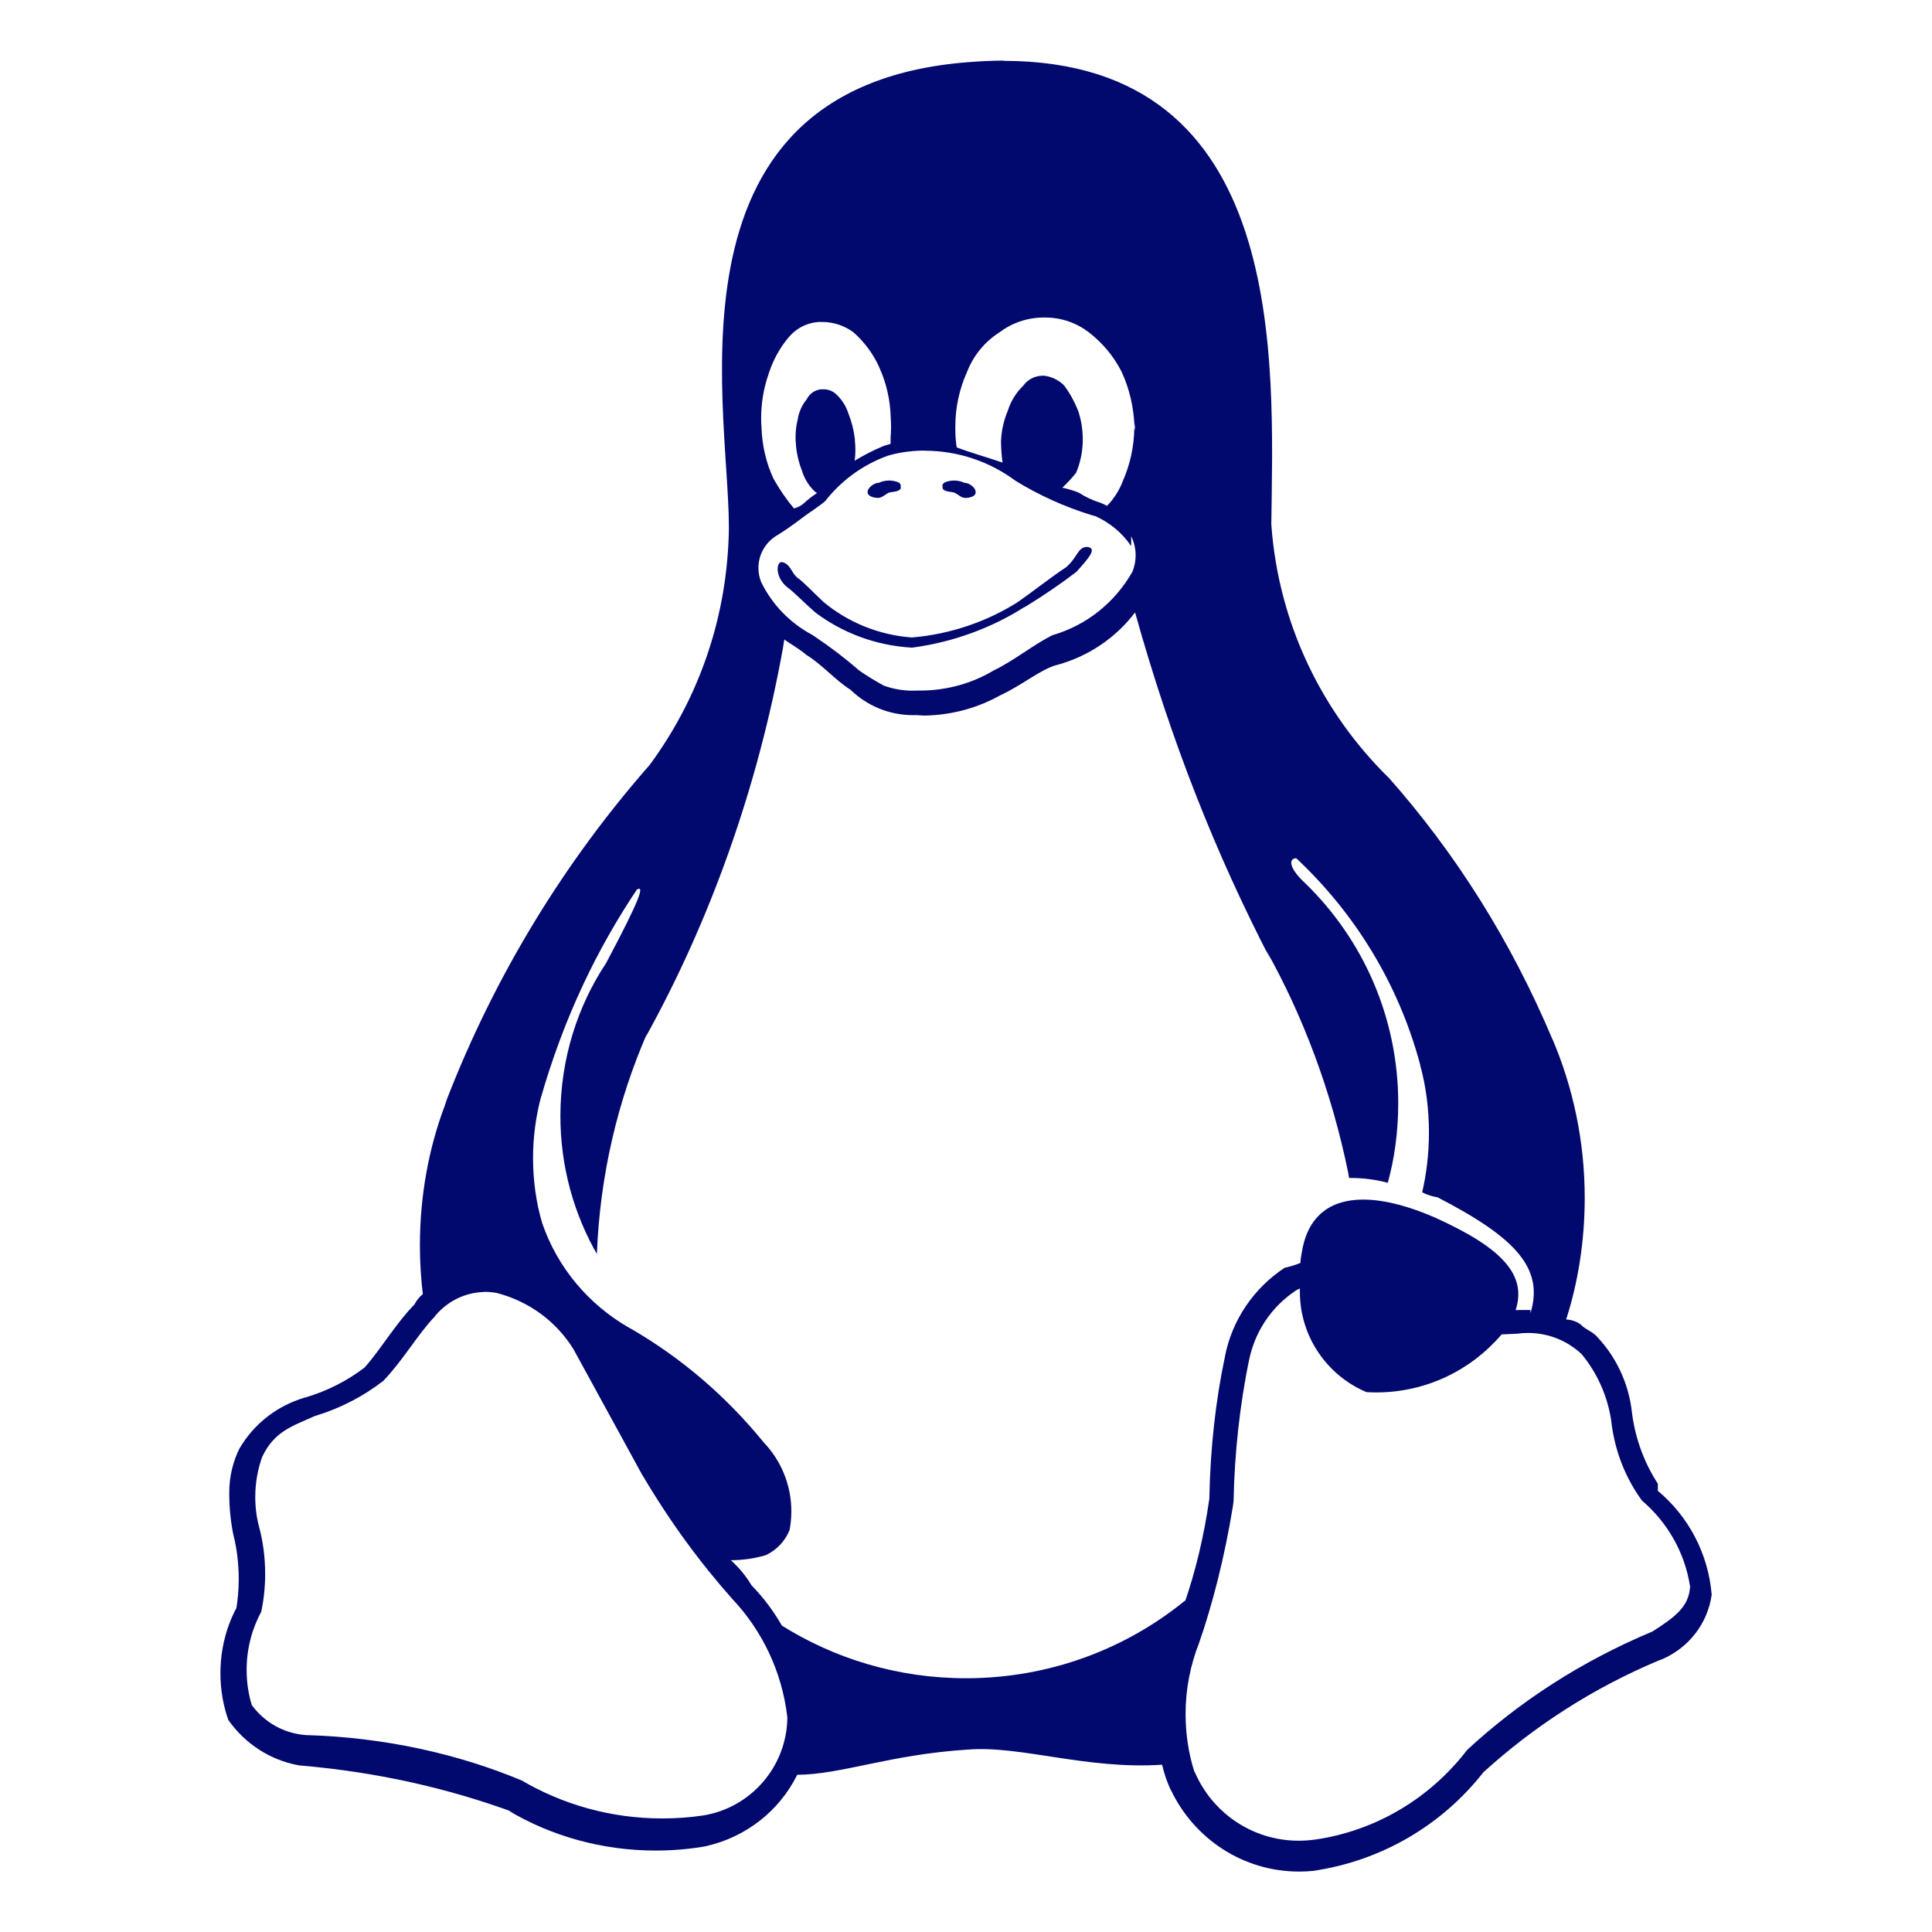
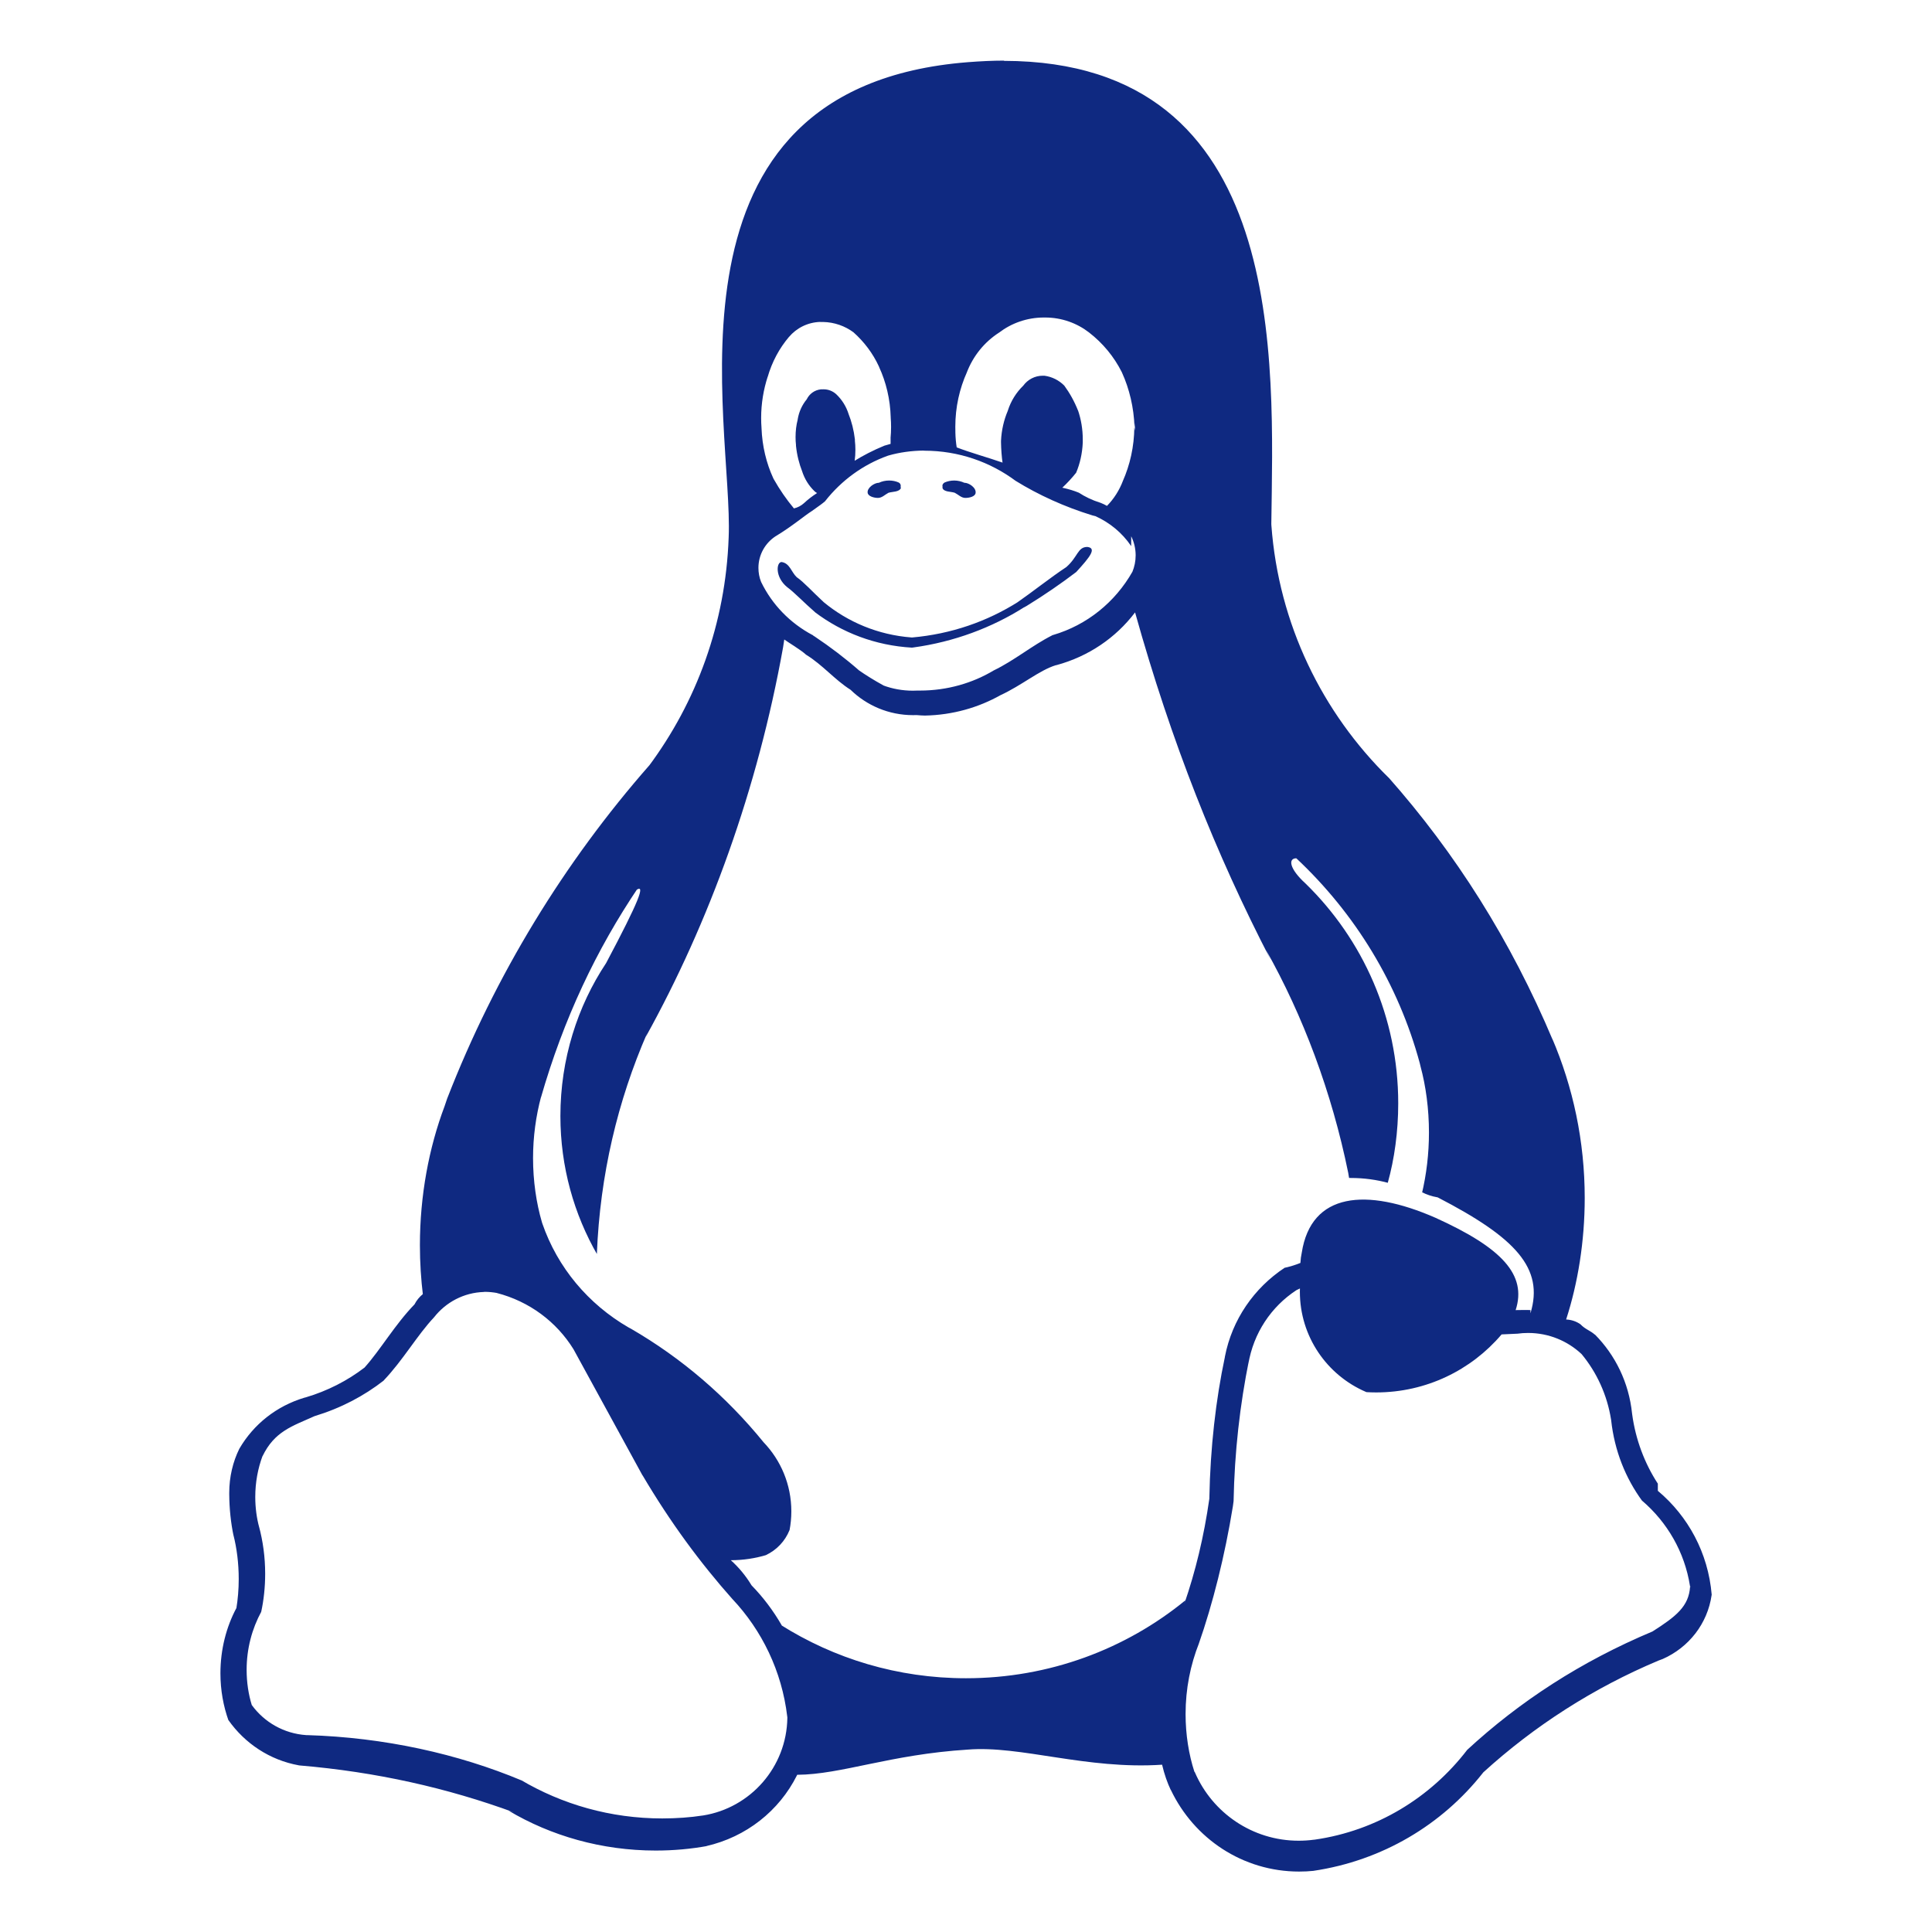
- <svg xmlns="http://www.w3.org/2000/svg" fill="#01086e" width="800px" height="800px" viewBox="0 0 32 32" version="1.1">
+ <svg xmlns="http://www.w3.org/2000/svg" fill="#0F2981" width="800px" height="800px" viewBox="0 0 32 32" version="1.1">
  <g id="SVGRepo_bgCarrier" stroke-width="0" />
  <g id="SVGRepo_tracerCarrier" stroke-linecap="round" stroke-linejoin="round" />
  <g id="SVGRepo_iconCarrier">
    <path d="M14.923 8.080c-0.025 0.072-0.141 0.061-0.207 0.082-0.059 0.031-0.107 0.085-0.175 0.085-0.062 0-0.162-0.025-0.17-0.085-0.012-0.082 0.11-0.166 0.187-0.166 0.050-0.024 0.108-0.037 0.169-0.037 0.056 0 0.109 0.011 0.157 0.032l-0.003-0.001c0.022 0.009 0.038 0.030 0.038 0.055 0 0.003-0 0.005-0.001 0.008l0-0v0.025h0.004zM15.611 8.080v-0.027c-0.008-0.025 0.016-0.052 0.036-0.062 0.046-0.020 0.1-0.032 0.157-0.032 0.061 0 0.119 0.014 0.17 0.038l-0.002-0.001c0.079 0 0.2 0.084 0.187 0.169-0.007 0.061-0.106 0.082-0.169 0.082-0.069 0-0.115-0.054-0.176-0.085-0.065-0.023-0.182-0.010-0.204-0.081zM16.963 10.058c-0.532 0.337-1.161 0.574-1.835 0.666l-0.024 0.003c-0.606-0.035-1.157-0.248-1.607-0.588l0.007 0.005c-0.192-0.167-0.35-0.335-0.466-0.419-0.205-0.167-0.18-0.416-0.092-0.416 0.136 0.020 0.161 0.167 0.249 0.25 0.12 0.082 0.269 0.25 0.45 0.416 0.397 0.328 0.899 0.541 1.45 0.583l0.009 0.001c0.654-0.057 1.249-0.267 1.763-0.592l-0.016 0.010c0.244-0.169 0.556-0.417 0.81-0.584 0.195-0.17 0.186-0.334 0.349-0.334 0.16 0.020 0.043 0.167-0.184 0.415-0.246 0.188-0.527 0.381-0.818 0.56l-0.044 0.025zM8.017 21.397h0.012c0.069 0 0.137 0.007 0.203 0.019l-0.007-0.001c0.544 0.14 0.992 0.478 1.273 0.931l0.005 0.009 1.137 2.079 0.004 0.004c0.457 0.773 0.948 1.442 1.497 2.059l-0.011-0.013c0.49 0.52 0.82 1.196 0.909 1.946l0.002 0.016v0.008c-0.012 0.817-0.613 1.491-1.396 1.616l-0.009 0.001c-0.2 0.031-0.432 0.048-0.667 0.048-0.857 0-1.659-0.233-2.347-0.64l0.021 0.012c-1.053-0.441-2.275-0.714-3.555-0.752l-0.015-0c-0.372-0.025-0.696-0.215-0.901-0.496l-0.002-0.003c-0.054-0.174-0.085-0.374-0.085-0.582 0-0.35 0.088-0.679 0.244-0.966l-0.005 0.011v-0.005l0.003-0.004c0.041-0.188 0.065-0.405 0.065-0.627 0-0.274-0.036-0.539-0.104-0.791l0.005 0.021c-0.041-0.15-0.065-0.323-0.065-0.502 0-0.242 0.043-0.473 0.123-0.687l-0.004 0.014c0.2-0.417 0.495-0.5 0.862-0.666 0.438-0.133 0.819-0.334 1.151-0.593l-0.008 0.006h0.002v-0.003c0.32-0.335 0.556-0.751 0.835-1.047 0.195-0.249 0.492-0.41 0.827-0.42l0.002-0zM21.531 21.336c-0.001 0.017-0.001 0.038-0.001 0.059 0 0.743 0.449 1.381 1.091 1.658l0.012 0.005c0.048 0.003 0.104 0.005 0.16 0.005 0.831 0 1.575-0.371 2.075-0.957l0.003-0.004 0.264-0.012c0.053-0.008 0.114-0.012 0.176-0.012 0.341 0 0.652 0.132 0.883 0.348l-0.001-0.001 0.004 0.004c0.249 0.301 0.422 0.673 0.487 1.082l0.002 0.013c0.055 0.505 0.238 0.96 0.517 1.34l-0.005-0.008c0.416 0.356 0.705 0.85 0.793 1.411l0.002 0.013 0.004-0.009v0.022l-0.004-0.015c-0.019 0.327-0.231 0.495-0.622 0.744-1.184 0.497-2.201 1.158-3.077 1.968l0.007-0.006c-0.608 0.792-1.501 1.339-2.523 1.486l-0.021 0.002c-0.074 0.010-0.16 0.016-0.247 0.016-0.768 0-1.428-0.464-1.716-1.126l-0.005-0.012-0.006-0.004c-0.093-0.286-0.146-0.615-0.146-0.956 0-0.416 0.079-0.813 0.224-1.178l-0.008 0.022c0.234-0.668 0.435-1.466 0.568-2.288l0.011-0.083c0.016-0.812 0.104-1.593 0.258-2.35l-0.014 0.083c0.085-0.518 0.381-0.954 0.794-1.225l0.007-0.004 0.056-0.027zM18.8 10.142c0.6 2.147 1.339 4.002 2.247 5.757l-0.079-0.167c0.613 1.090 1.090 2.355 1.363 3.695l0.014 0.084c0.009-0 0.020-0 0.031-0 0.217 0 0.427 0.029 0.627 0.084l-0.017-0.004c0.11-0.395 0.173-0.848 0.173-1.316 0-1.426-0.587-2.716-1.533-3.639l-0.001-0.001c-0.275-0.25-0.29-0.419-0.154-0.419 0.971 0.91 1.689 2.078 2.045 3.394l0.012 0.051c0.089 0.329 0.14 0.707 0.14 1.097 0 0.351-0.041 0.693-0.119 1.020l0.006-0.030c0.074 0.038 0.16 0.067 0.251 0.083l0.006 0.001c1.29 0.667 1.766 1.172 1.537 1.921v-0.054c-0.075-0.004-0.15 0-0.225 0h-0.020c0.189-0.584-0.227-1.031-1.331-1.53-1.143-0.5-2.057-0.42-2.212 0.581-0.011 0.049-0.019 0.106-0.022 0.165l-0 0.003c-0.073 0.030-0.16 0.058-0.25 0.078l-0.011 0.002c-0.508 0.336-0.87 0.859-0.989 1.469l-0.002 0.014c-0.148 0.695-0.241 1.5-0.256 2.323l-0 0.012v0.004c-0.091 0.637-0.23 1.207-0.418 1.753l0.020-0.066c-0.983 0.804-2.251 1.29-3.634 1.29-1.13 0-2.184-0.325-3.073-0.887l0.024 0.014c-0.146-0.253-0.313-0.472-0.503-0.667l0.001 0.001c-0.097-0.16-0.211-0.297-0.342-0.415l-0.002-0.001c0.207-0 0.407-0.031 0.596-0.088l-0.015 0.004c0.18-0.085 0.318-0.232 0.391-0.412l0.002-0.005c0.018-0.093 0.029-0.199 0.029-0.308 0-0.445-0.175-0.848-0.461-1.146l0.001 0.001c-0.619-0.761-1.359-1.395-2.196-1.88l-0.038-0.020c-0.671-0.388-1.179-0.995-1.43-1.722l-0.007-0.022c-0.093-0.318-0.147-0.684-0.147-1.062 0-0.353 0.047-0.695 0.134-1.021l-0.006 0.027c0.377-1.314 0.921-2.461 1.62-3.496l-0.028 0.043c0.134-0.081 0.046 0.169-0.51 1.217-0.474 0.713-0.757 1.59-0.757 2.533 0 0.84 0.224 1.627 0.616 2.306l-0.012-0.022c0.052-1.309 0.345-2.537 0.834-3.659l-0.025 0.065c1.055-1.902 1.854-4.111 2.275-6.452l0.020-0.131c0.060 0.045 0.271 0.169 0.361 0.252 0.272 0.166 0.475 0.416 0.737 0.581 0.267 0.26 0.633 0.42 1.035 0.42 0.021 0 0.042-0 0.063-0.001l-0.003 0c0.049 0.004 0.094 0.008 0.137 0.008 0.459-0.009 0.887-0.132 1.259-0.342l-0.013 0.007c0.362-0.167 0.65-0.417 0.925-0.5h0.006c0.535-0.145 0.983-0.454 1.3-0.869l0.004-0.006zM15.301 7.465c0.003 0 0.006-0 0.009-0 0.569 0 1.094 0.187 1.517 0.503l-0.007-0.005c0.378 0.234 0.814 0.433 1.275 0.574l0.040 0.010h0.004c0.246 0.11 0.449 0.281 0.594 0.494l0.003 0.005v-0.164c0.046 0.092 0.074 0.201 0.074 0.316 0 0.098-0.020 0.191-0.055 0.276l0.002-0.005c-0.288 0.507-0.755 0.884-1.313 1.048l-0.016 0.004v0.002c-0.335 0.169-0.626 0.416-0.968 0.581-0.35 0.21-0.771 0.334-1.222 0.334-0.015 0-0.030-0-0.045-0l0.002 0c-0.022 0.001-0.048 0.002-0.074 0.002-0.174 0-0.342-0.031-0.496-0.089l0.010 0.003c-0.159-0.087-0.29-0.169-0.417-0.257l0.014 0.010c-0.227-0.199-0.477-0.39-0.739-0.565l-0.026-0.016v-0.006h-0.006c-0.375-0.199-0.67-0.504-0.852-0.876l-0.005-0.012c-0.027-0.067-0.042-0.145-0.042-0.226 0-0.218 0.112-0.41 0.281-0.522l0.002-0.001c0.28-0.169 0.475-0.339 0.604-0.42 0.13-0.092 0.179-0.127 0.22-0.164h0.002v-0.004c0.268-0.339 0.623-0.599 1.032-0.746l0.016-0.005c0.174-0.050 0.374-0.079 0.581-0.081h0.001zM13.589 5.333h0.045c0.188 0.004 0.361 0.067 0.501 0.17l-0.002-0.002c0.179 0.159 0.325 0.352 0.425 0.57l0.004 0.011c0.113 0.245 0.183 0.53 0.191 0.83l0 0.003v0.005c0.004 0.046 0.006 0.099 0.006 0.152 0 0.063-0.003 0.126-0.009 0.188l0.001-0.008v0.1c-0.037 0.009-0.070 0.022-0.104 0.030-0.191 0.079-0.352 0.163-0.505 0.258l0.014-0.008c0.008-0.055 0.012-0.118 0.012-0.182 0-0.053-0.003-0.106-0.009-0.158l0.001 0.006v-0.019c-0.018-0.154-0.054-0.295-0.107-0.428l0.004 0.011c-0.041-0.132-0.113-0.244-0.207-0.333l-0-0c-0.055-0.050-0.128-0.081-0.209-0.081-0.007 0-0.014 0-0.021 0.001l0.001-0h-0.026c-0.103 0.011-0.189 0.075-0.232 0.163l-0.001 0.002c-0.077 0.093-0.13 0.208-0.15 0.334l-0 0.004c-0.023 0.086-0.035 0.185-0.035 0.287 0 0.044 0.002 0.088 0.007 0.131l-0-0.005v0.019c0.016 0.154 0.052 0.296 0.104 0.428l-0.004-0.011c0.042 0.132 0.113 0.245 0.207 0.335l0 0c0.012 0.012 0.026 0.022 0.042 0.030l0.001 0c-0.083 0.053-0.155 0.109-0.221 0.171l0.001-0.001c-0.045 0.040-0.1 0.070-0.161 0.084l-0.003 0.001c-0.123-0.147-0.237-0.312-0.335-0.486l-0.008-0.016c-0.113-0.245-0.183-0.529-0.194-0.83l-0-0.004c-0.004-0.048-0.006-0.104-0.006-0.161 0-0.241 0.039-0.473 0.11-0.69l-0.004 0.016c0.074-0.258 0.195-0.481 0.356-0.671l-0.002 0.003c0.127-0.15 0.313-0.245 0.522-0.25h0.001zM17.291 5.259h0.016c0.001 0 0.002 0 0.004 0 0.275 0 0.527 0.093 0.729 0.249l-0.003-0.002c0.229 0.177 0.413 0.4 0.542 0.655l0.005 0.011c0.121 0.266 0.196 0.575 0.207 0.901l0 0.004c0-0.025 0.007-0.050 0.007-0.075v0.131l-0.005-0.026-0.005-0.030c-0.003 0.32-0.071 0.622-0.193 0.897l0.006-0.014c-0.062 0.163-0.152 0.303-0.266 0.419l0-0c-0.030-0.018-0.067-0.035-0.104-0.050l-0.006-0.002c-0.135-0.042-0.253-0.099-0.36-0.169l0.005 0.003c-0.077-0.032-0.169-0.060-0.264-0.081l-0.011-0.002c0.081-0.076 0.156-0.157 0.225-0.243l0.004-0.005c0.063-0.148 0.102-0.319 0.11-0.499l0-0.003v-0.025c0-0.008 0-0.016 0-0.025 0-0.17-0.028-0.333-0.080-0.485l0.003 0.011c-0.063-0.159-0.14-0.296-0.232-0.421l0.004 0.005c-0.087-0.088-0.202-0.148-0.331-0.165l-0.003-0h-0.020c-0.001 0-0.003-0-0.004-0-0.132 0-0.25 0.065-0.322 0.164l-0.001 0.001c-0.116 0.113-0.204 0.253-0.254 0.41l-0.002 0.007c-0.063 0.147-0.104 0.318-0.112 0.496l-0 0.003v0.024c0.002 0.12 0.011 0.236 0.027 0.349l-0.002-0.015c-0.241-0.084-0.547-0.169-0.759-0.252-0.012-0.073-0.020-0.159-0.022-0.247l-0-0.003v-0.025c-0.001-0.020-0.001-0.043-0.001-0.066 0-0.324 0.069-0.631 0.194-0.908l-0.006 0.014c0.106-0.279 0.293-0.508 0.532-0.663l0.005-0.003c0.204-0.156 0.462-0.25 0.742-0.25h0zM16.63 1.004c-0.194 0-0.394 0.010-0.6 0.026-5.281 0.416-3.88 6.007-3.961 7.87-0.050 1.426-0.534 2.729-1.325 3.792l0.013-0.018c-1.407 1.602-2.555 3.474-3.351 5.523l-0.043 0.127c-0.258 0.685-0.408 1.476-0.408 2.302 0 0.285 0.018 0.566 0.052 0.841l-0.003-0.033c-0.056 0.046-0.103 0.102-0.136 0.166l-0.001 0.003c-0.325 0.335-0.562 0.75-0.829 1.048-0.283 0.217-0.615 0.388-0.975 0.494l-0.021 0.005c-0.464 0.139-0.842 0.442-1.075 0.841l-0.005 0.009c-0.104 0.212-0.165 0.461-0.165 0.725 0 0.010 0 0.019 0 0.029l-0-0.001c0.002 0.238 0.026 0.469 0.073 0.693l-0.004-0.023c0.056 0.219 0.088 0.471 0.088 0.73 0 0.17-0.014 0.337-0.041 0.5l0.002-0.018c-0.167 0.313-0.264 0.685-0.264 1.080 0 0.278 0.048 0.544 0.137 0.791l-0.005-0.016c0.273 0.388 0.686 0.662 1.164 0.749l0.011 0.002c1.274 0.107 2.451 0.373 3.561 0.78l-0.094-0.030c0.698 0.415 1.539 0.66 2.436 0.66 0.294 0 0.582-0.026 0.862-0.077l-0.029 0.004c0.667-0.151 1.211-0.586 1.504-1.169l0.006-0.013c0.734-0.004 1.537-0.336 2.824-0.417 0.873-0.072 1.967 0.334 3.22 0.25 0.037 0.159 0.086 0.298 0.148 0.429l-0.006-0.013 0.004 0.004c0.384 0.804 1.19 1.35 2.124 1.35 0.081 0 0.161-0.004 0.24-0.012l-0.010 0.001c1.151-0.17 2.139-0.768 2.813-1.623l0.007-0.009c0.843-0.768 1.827-1.401 2.905-1.853l0.067-0.025c0.432-0.191 0.742-0.585 0.81-1.059l0.001-0.007c-0.059-0.694-0.392-1.299-0.888-1.716l-0.004-0.003v-0.121l-0.004-0.004c-0.214-0.33-0.364-0.722-0.421-1.142l-0.002-0.015c-0.053-0.513-0.278-0.966-0.615-1.307l0 0h-0.004c-0.074-0.067-0.154-0.084-0.235-0.169-0.066-0.047-0.148-0.076-0.237-0.080l-0.001-0c0.195-0.602 0.308-1.294 0.308-2.013 0-0.94-0.193-1.835-0.541-2.647l0.017 0.044c-0.704-1.672-1.619-3.111-2.732-4.369l0.014 0.017c-1.105-1.082-1.828-2.551-1.948-4.187l-0.001-0.021c0.033-2.689 0.295-7.664-4.429-7.671z" />
  </g>
</svg>
